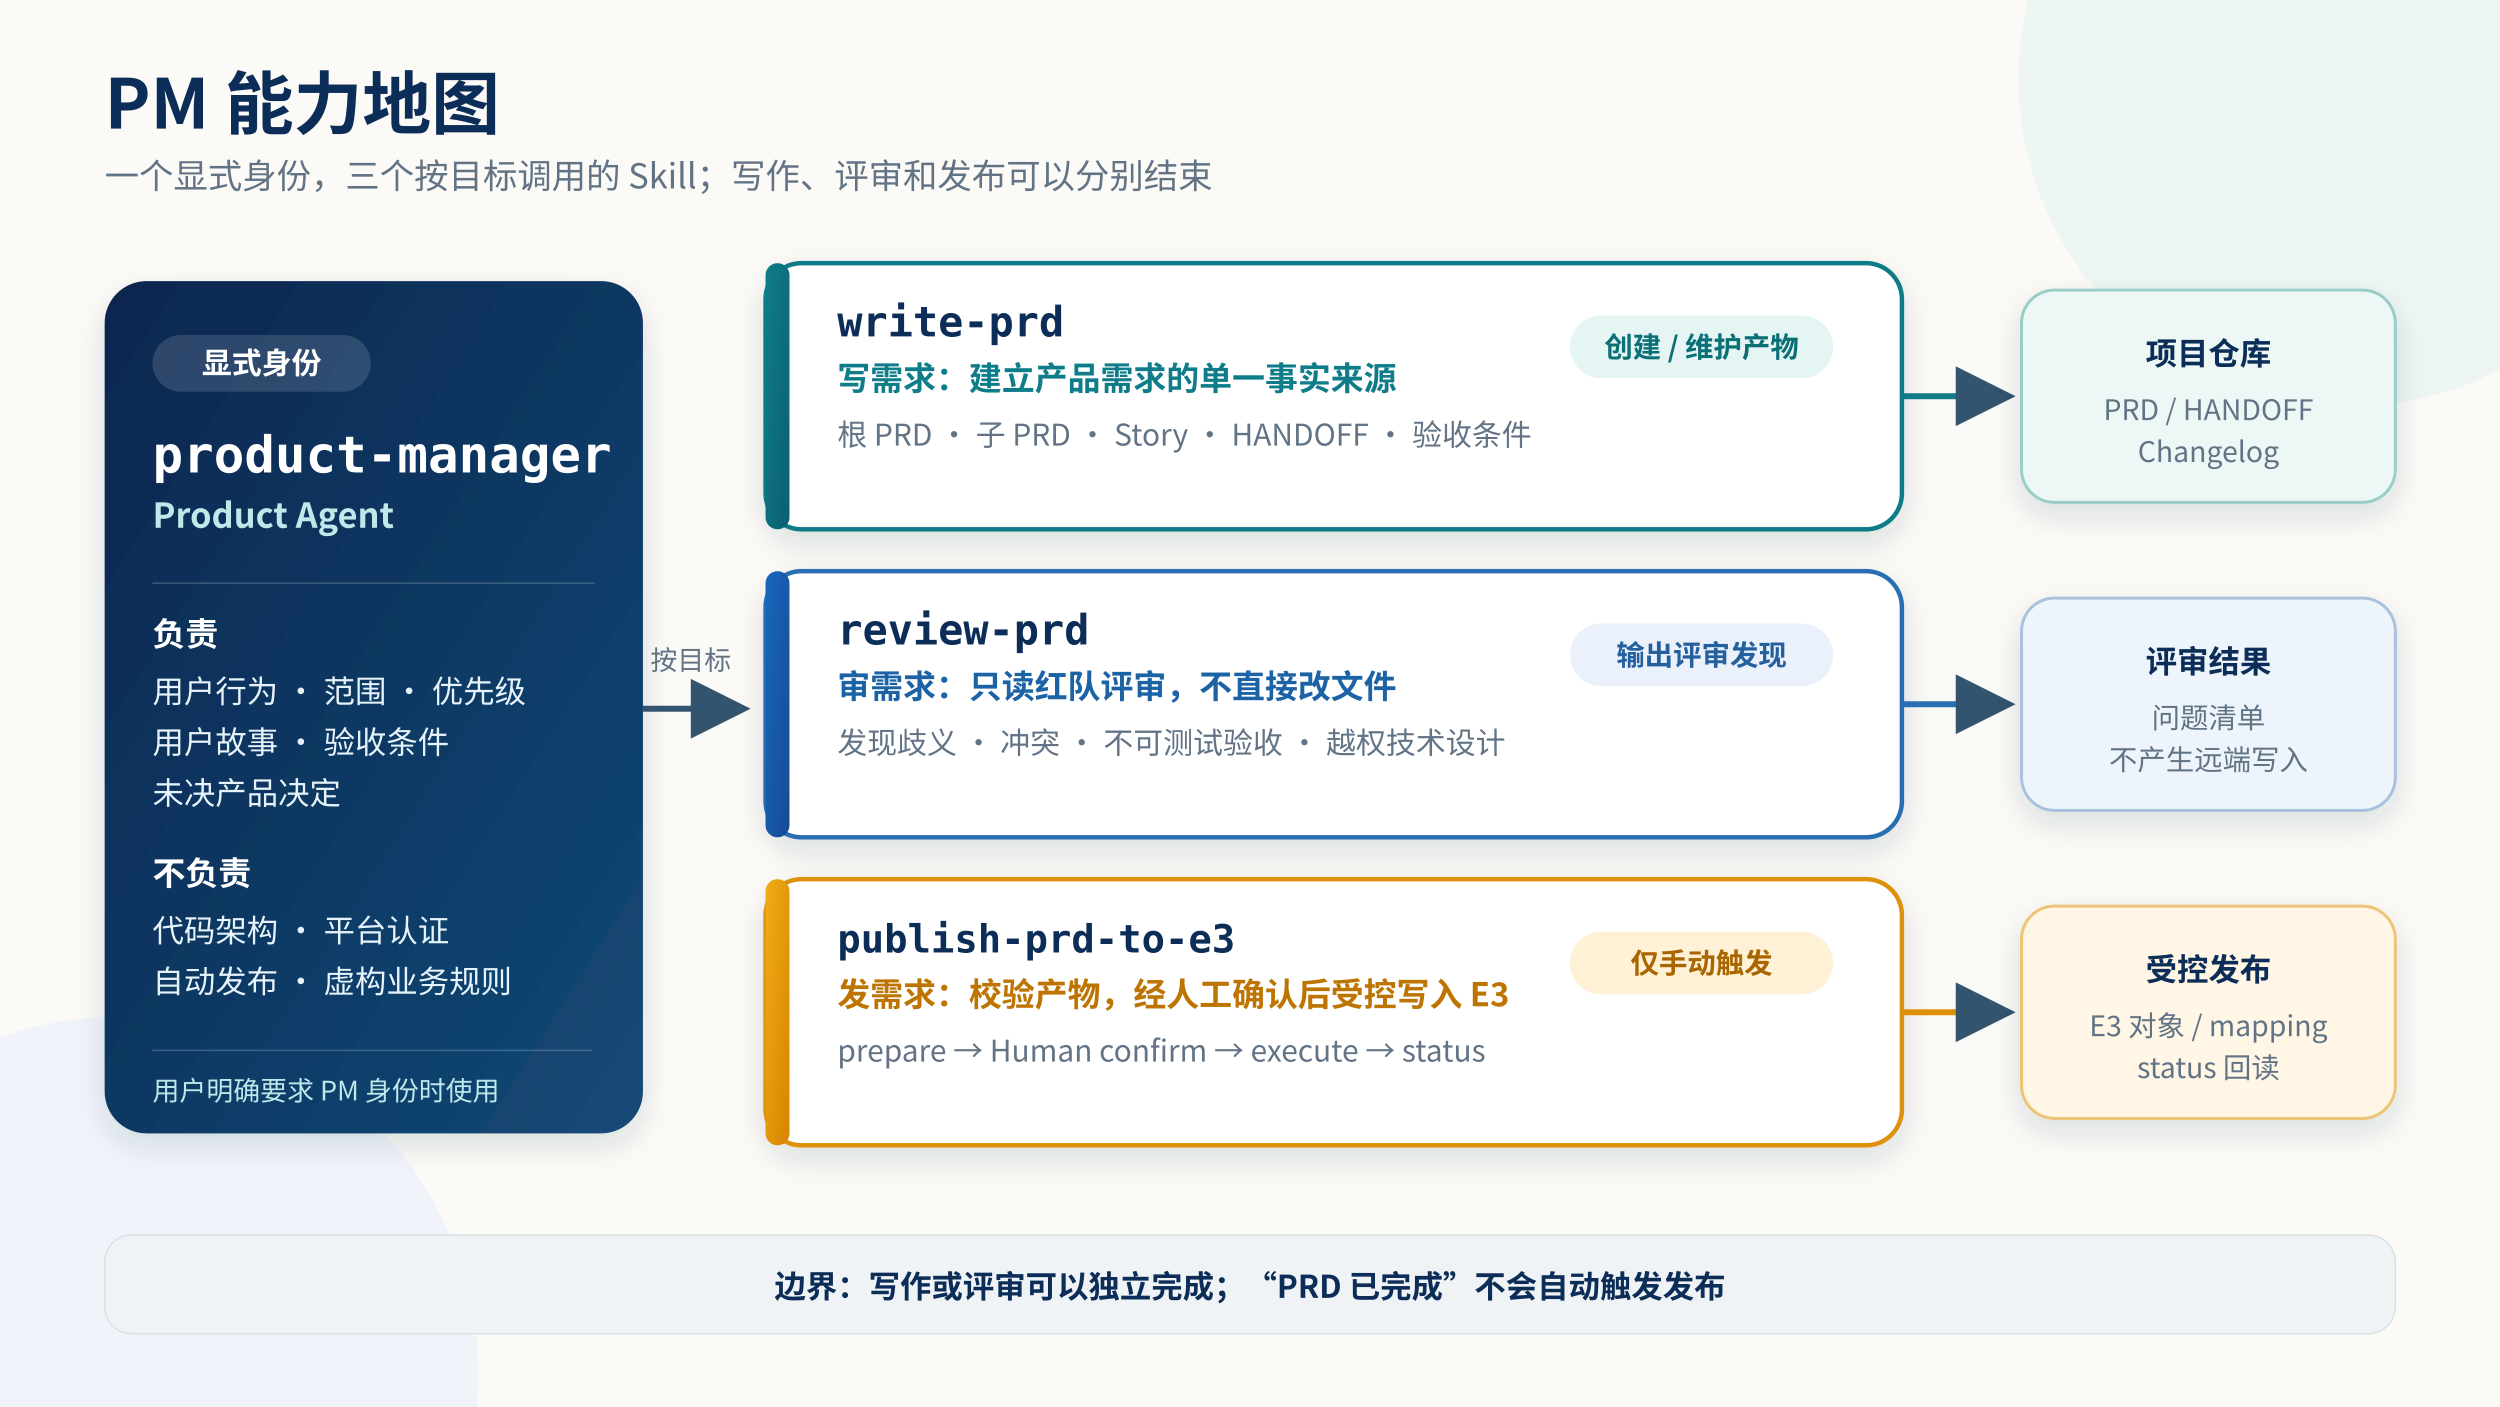
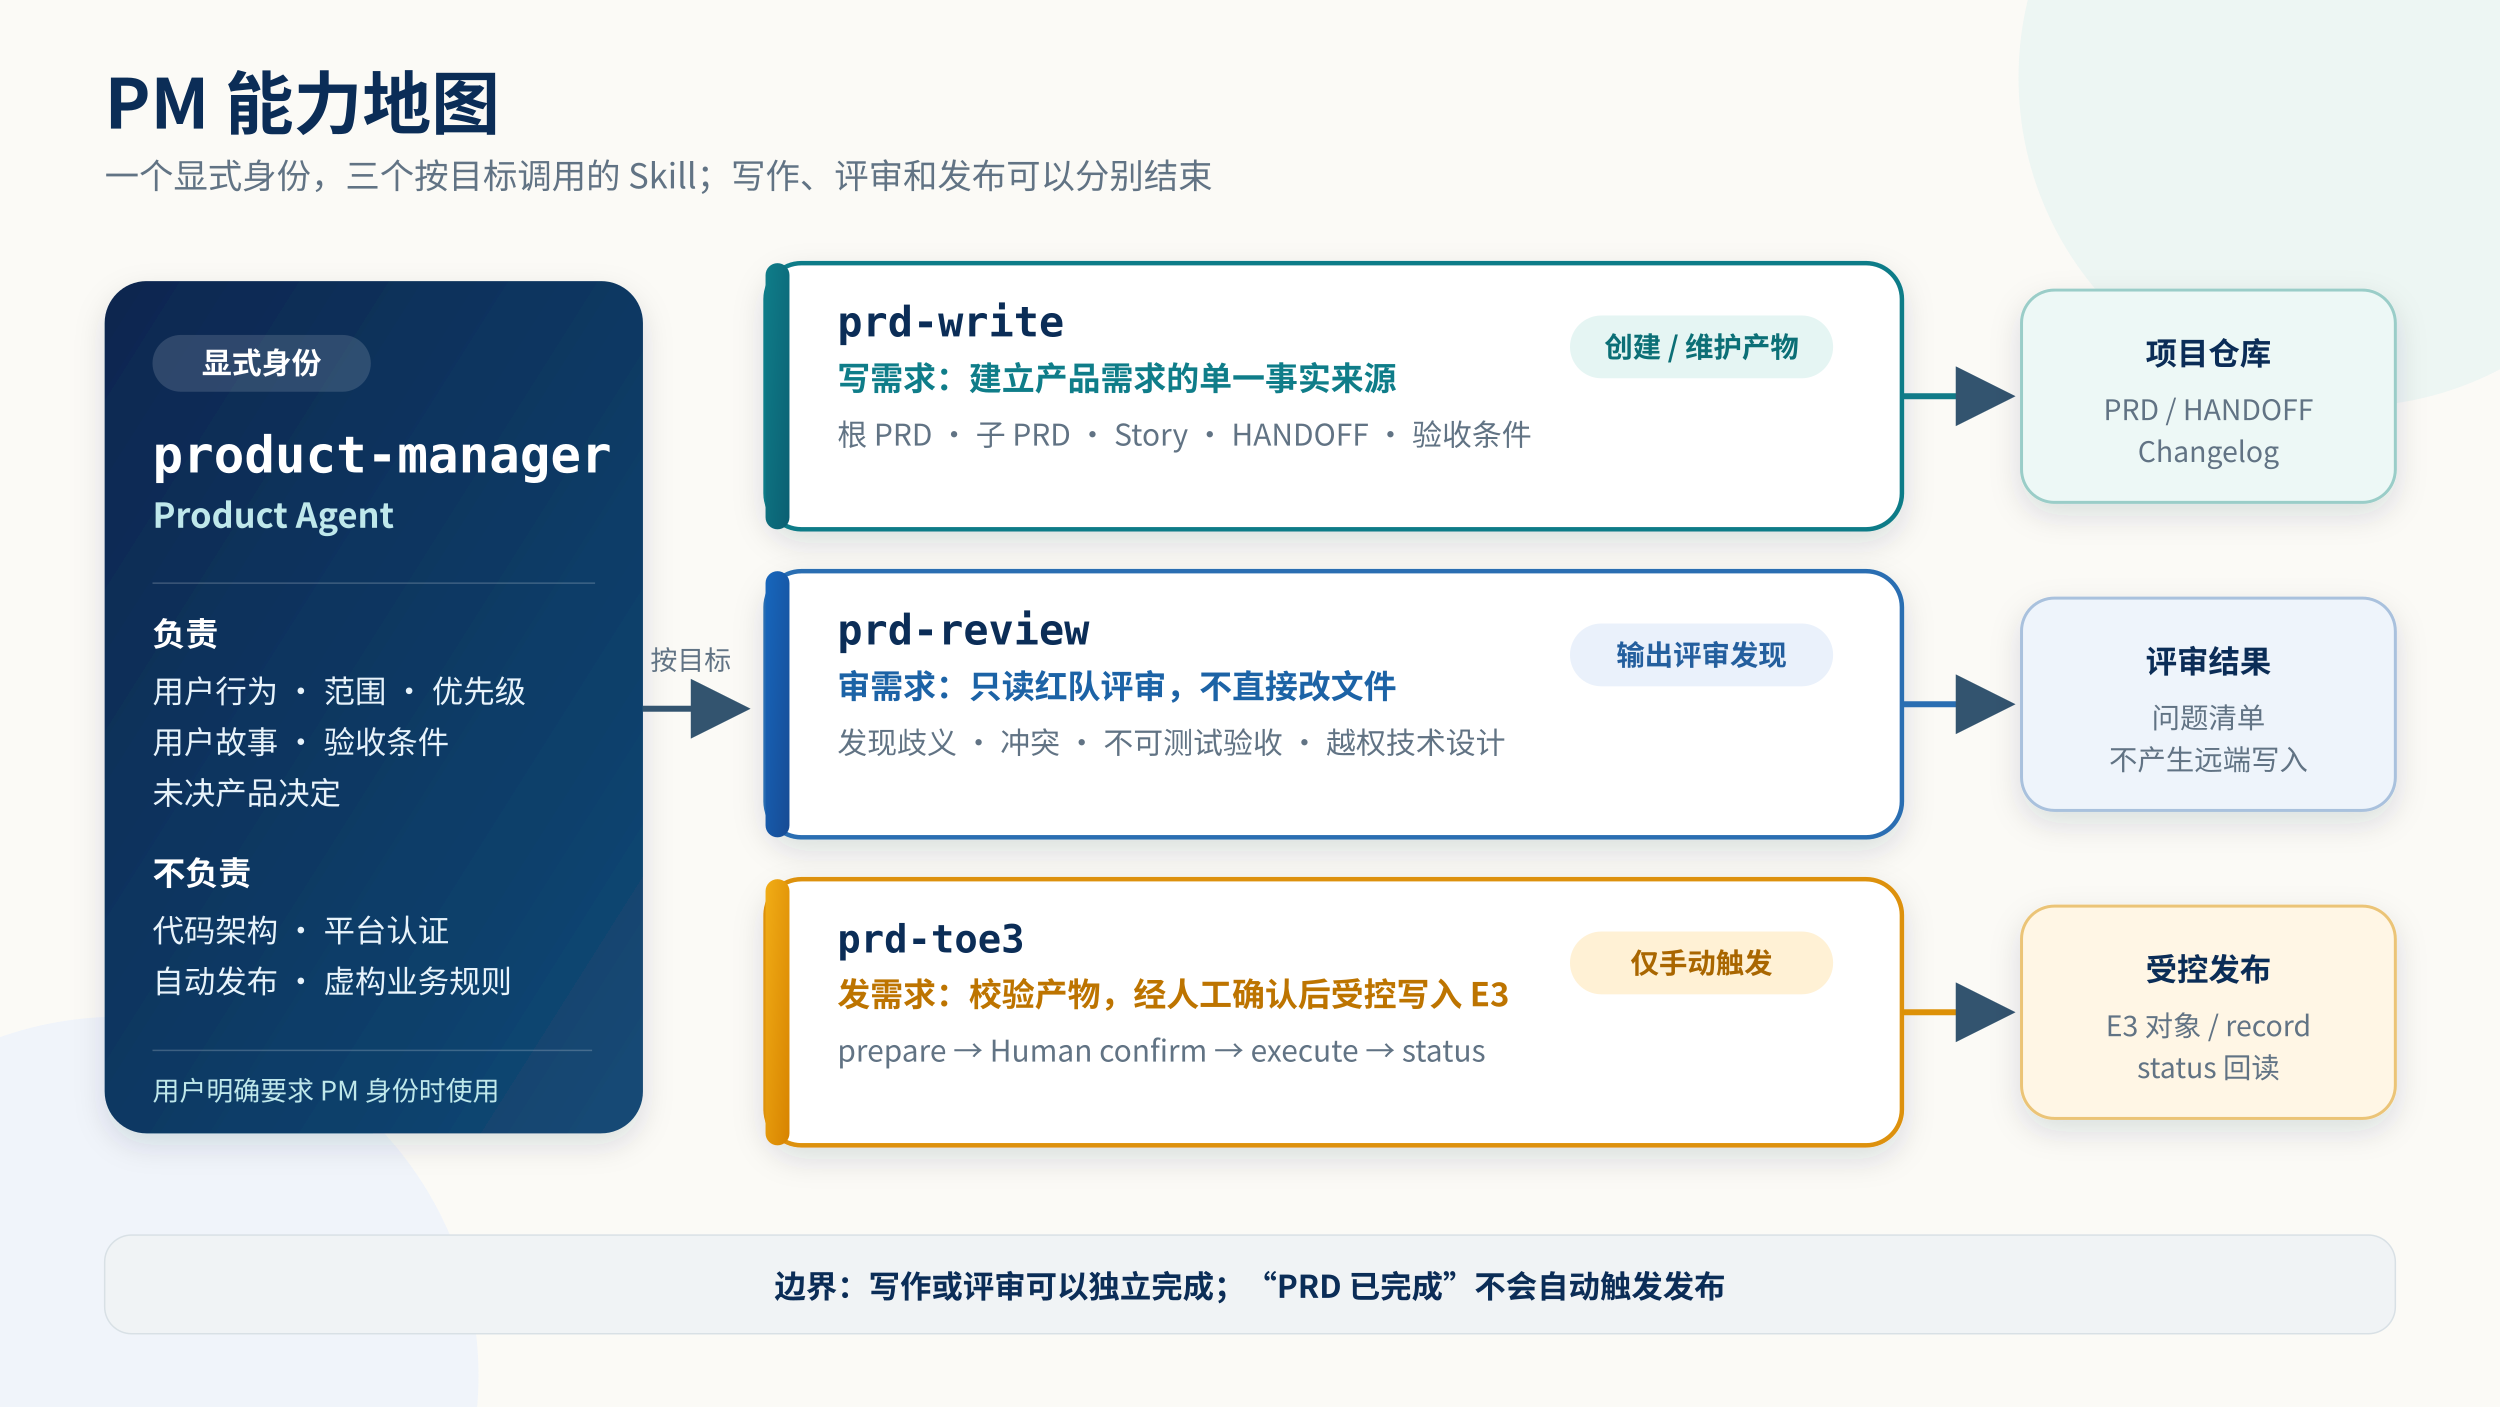
<svg xmlns="http://www.w3.org/2000/svg" width="1672" height="941" viewBox="0 0 1672 941" role="img" aria-labelledby="title desc">
  <defs>
    <linearGradient id="navy" x1="0" y1="0" x2="1" y2="1">
      <stop offset="0" stop-color="#09264f" />
      <stop offset="1" stop-color="#134a76" />
    </linearGradient>
    <linearGradient id="teal" x1="0" y1="0" x2="1" y2="1">
      <stop offset="0" stop-color="#0f7d89" />
      <stop offset="1" stop-color="#0b5f72" />
    </linearGradient>
    <linearGradient id="blue" x1="0" y1="0" x2="1" y2="1">
      <stop offset="0" stop-color="#1767bd" />
      <stop offset="1" stop-color="#174b94" />
    </linearGradient>
    <linearGradient id="amber" x1="0" y1="0" x2="1" y2="1">
      <stop offset="0" stop-color="#f1ad16" />
      <stop offset="1" stop-color="#d78300" />
    </linearGradient>
    <filter id="shadow" x="-15%" y="-15%" width="130%" height="140%">
      <feDropShadow dx="0" dy="8" stdDeviation="10" flood-color="#17324d" flood-opacity="0.13" />
    </filter>
    <marker id="arrow" markerWidth="10" markerHeight="10" refX="8" refY="5" orient="auto">
      <path d="M0,0 L10,5 L0,10 Z" fill="#33546f" />
    </marker>
    <style>
      text { font-family: "PingFang SC", "Noto Sans CJK SC", "Microsoft YaHei", Arial, sans-serif; }
      .navy { fill: #0b2d57; }
      .muted { fill: #617384; }
      .white { fill: #fff; }
      .code { font-family: "SFMono-Regular", Menlo, Consolas, monospace; }
    </style>
  </defs>
  <rect width="1672" height="941" fill="#fbfaf6" />
  <circle cx="1570" cy="52" r="220" fill="#e8f4f2" opacity="0.75" />
  <circle cx="80" cy="920" r="240" fill="#eef3fb" opacity="0.9" />
  <text x="70" y="86" class="navy" font-size="46" font-weight="800">PM 能力地图</text>
  <text x="70" y="126" class="muted" font-size="23">一个显式身份，三个按目标调用的 Skill；写作、评审和发布可以分别结束</text>
  <g filter="url(#shadow)">
    <rect x="70" y="188" width="360" height="570" rx="28" fill="url(#navy)" />
  </g>
  <rect x="102" y="224" width="146" height="38" rx="19" fill="#fff" opacity="0.14" />
  <text x="175" y="250" class="white" font-size="20" font-weight="700" text-anchor="middle">显式身份</text>
  <text x="102" y="316" class="white code" font-size="34" font-weight="800">product-manager</text>
  <text x="102" y="353" fill="#bfe8eb" font-size="23" font-weight="600">Product Agent</text>
  <line x1="102" y1="390" x2="398" y2="390" stroke="#fff" opacity="0.2" />
  <text x="102" y="432" class="white" font-size="22" font-weight="700">负责</text>
  <text x="102" y="470" fill="#e7f3fb" font-size="21">用户行为 · 范围 · 优先级</text>
  <text x="102" y="504" fill="#e7f3fb" font-size="21">用户故事 · 验收条件</text>
  <text x="102" y="538" fill="#e7f3fb" font-size="21">未决产品决定</text>
  <text x="102" y="592" class="white" font-size="22" font-weight="700">不负责</text>
  <text x="102" y="630" fill="#e7f3fb" font-size="21">代码架构 · 平台认证</text>
  <text x="102" y="664" fill="#e7f3fb" font-size="21">自动发布 · 虚构业务规则</text>
  <rect x="102" y="702" width="294" height="1" fill="#fff" opacity="0.2" />
  <text x="102" y="736" fill="#bfe8eb" font-size="18">用户明确要求 PM 身份时使用</text>
  <path d="M430 474 H494" fill="none" stroke="#33546f" stroke-width="4" marker-end="url(#arrow)" />
  <text x="462" y="448" class="muted" font-size="18" text-anchor="middle">按目标</text>
  <g filter="url(#shadow)">
    <rect x="512" y="176" width="760" height="178" rx="24" fill="#fff" stroke="#117b88" stroke-width="3" />
  </g>
  <rect x="512" y="176" width="16" height="178" rx="8" fill="url(#teal)" />
-   <text x="560" y="225" class="navy code" font-size="28" font-weight="800">write-prd</text>
+   <text x="560" y="225" class="navy code" font-size="28" font-weight="800">prd-write</text>
  <text x="560" y="261" fill="#0f7d89" font-size="22" font-weight="700">写需求：建立产品需求的单一事实来源</text>
  <text x="560" y="298" class="muted" font-size="20">根 PRD · 子 PRD · Story · HANDOFF · 验收条件</text>
  <rect x="1050" y="211" width="176" height="42" rx="21" fill="#e5f5f3" />
  <text x="1138" y="239" fill="#0b6f76" font-size="19" font-weight="700" text-anchor="middle">创建 / 维护产物</text>
  <g filter="url(#shadow)">
    <rect x="512" y="382" width="760" height="178" rx="24" fill="#fff" stroke="#2a6eb2" stroke-width="3" />
  </g>
  <rect x="512" y="382" width="16" height="178" rx="8" fill="url(#blue)" />
-   <text x="560" y="431" class="navy code" font-size="28" font-weight="800">review-prd</text>
+   <text x="560" y="431" class="navy code" font-size="28" font-weight="800">prd-review</text>
  <text x="560" y="467" fill="#1c63a6" font-size="22" font-weight="700">审需求：只读红队评审，不直接改文件</text>
  <text x="560" y="504" class="muted" font-size="20">发现歧义 · 冲突 · 不可测试验收 · 越权技术设计</text>
  <rect x="1050" y="417" width="176" height="42" rx="21" fill="#eaf1fb" />
  <text x="1138" y="445" fill="#245f9e" font-size="19" font-weight="700" text-anchor="middle">输出评审发现</text>
  <g filter="url(#shadow)">
    <rect x="512" y="588" width="760" height="178" rx="24" fill="#fff" stroke="#dd9107" stroke-width="3" />
  </g>
  <rect x="512" y="588" width="16" height="178" rx="8" fill="url(#amber)" />
-   <text x="560" y="637" class="navy code" font-size="26" font-weight="800">publish-prd-to-e3</text>
+   <text x="560" y="637" class="navy code" font-size="26" font-weight="800">prd-toe3</text>
  <text x="560" y="673" fill="#bd7400" font-size="22" font-weight="700">发需求：校验产物，经人工确认后受控写入 E3</text>
  <text x="560" y="710" class="muted" font-size="20">prepare → Human confirm → execute → status</text>
  <rect x="1050" y="623" width="176" height="42" rx="21" fill="#fff1d5" />
  <text x="1138" y="651" fill="#a96600" font-size="19" font-weight="700" text-anchor="middle">仅手动触发</text>
  <path d="M1272 265 H1340" fill="none" stroke="#117b88" stroke-width="4" marker-end="url(#arrow)" />
  <path d="M1272 471 H1340" fill="none" stroke="#2a6eb2" stroke-width="4" marker-end="url(#arrow)" />
  <path d="M1272 677 H1340" fill="none" stroke="#dd9107" stroke-width="4" marker-end="url(#arrow)" />
  <g filter="url(#shadow)">
    <rect x="1352" y="194" width="250" height="142" rx="22" fill="#edf8f6" stroke="#9acdc8" stroke-width="2" />
    <rect x="1352" y="400" width="250" height="142" rx="22" fill="#eef4fb" stroke="#a9c1dd" stroke-width="2" />
    <rect x="1352" y="606" width="250" height="142" rx="22" fill="#fff6e5" stroke="#ebc477" stroke-width="2" />
  </g>
  <text x="1477" y="244" class="navy" font-size="21" font-weight="800" text-anchor="middle">项目仓库</text>
  <text x="1477" y="281" class="muted" font-size="19" text-anchor="middle">PRD / HANDOFF</text>
  <text x="1477" y="309" class="muted" font-size="19" text-anchor="middle">Changelog</text>
  <text x="1477" y="450" class="navy" font-size="21" font-weight="800" text-anchor="middle">评审结果</text>
  <text x="1477" y="487" class="muted" font-size="19" text-anchor="middle">问题清单</text>
  <text x="1477" y="515" class="muted" font-size="19" text-anchor="middle">不产生远端写入</text>
  <text x="1477" y="656" class="navy" font-size="21" font-weight="800" text-anchor="middle">受控发布</text>
-   <text x="1477" y="693" class="muted" font-size="19" text-anchor="middle">E3 对象 / mapping</text>
+   <text x="1477" y="693" class="muted" font-size="19" text-anchor="middle">E3 对象 / record</text>
  <text x="1477" y="721" class="muted" font-size="19" text-anchor="middle">status 回读</text>
  <rect x="70" y="826" width="1532" height="66" rx="18" fill="#f0f3f5" stroke="#d8e0e5" />
  <text x="836" y="868" class="navy" font-size="21" font-weight="700" text-anchor="middle">边界：写作或评审可以独立完成；“PRD 已完成”不会自动触发发布</text>
</svg>
